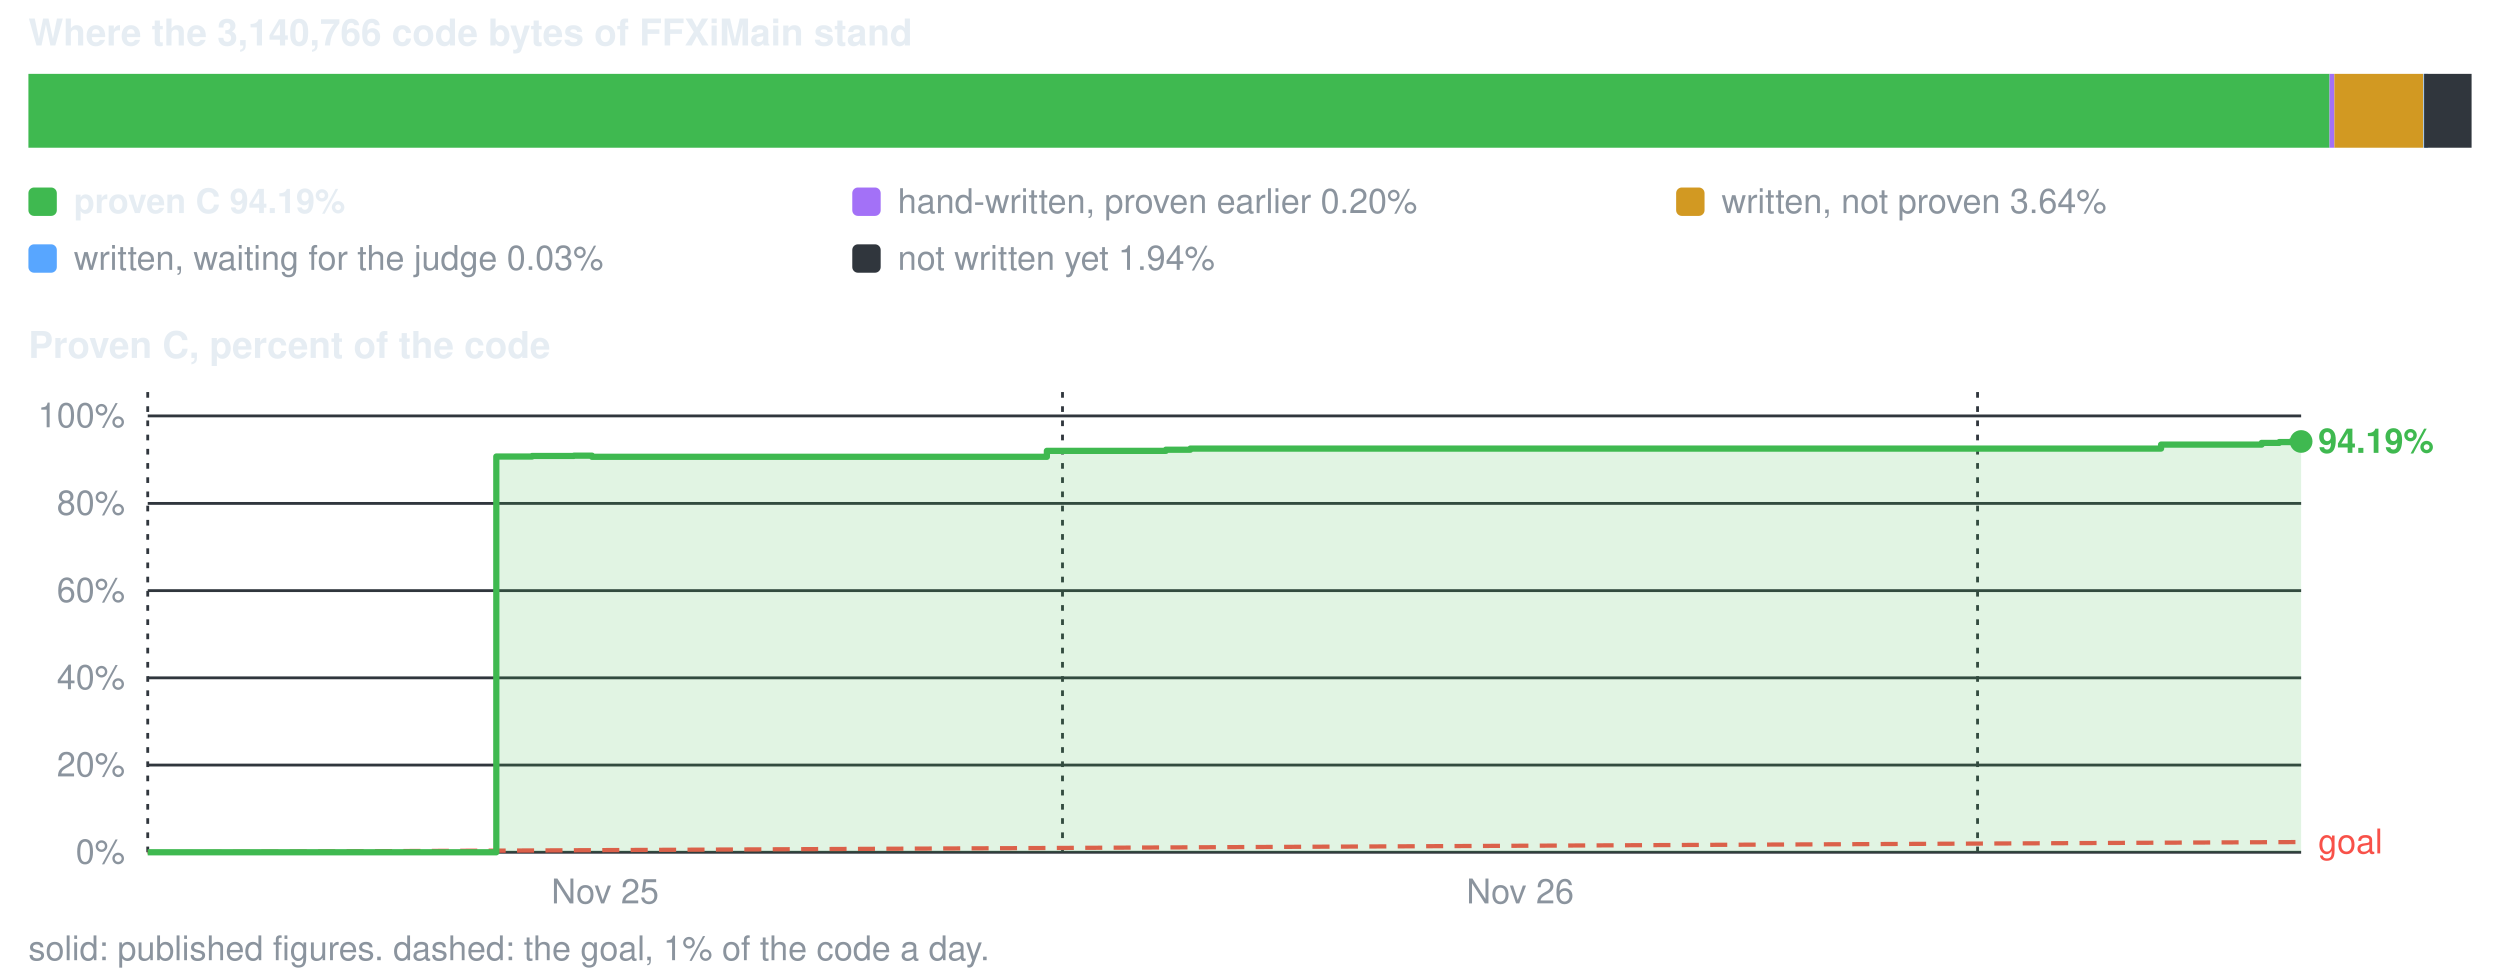
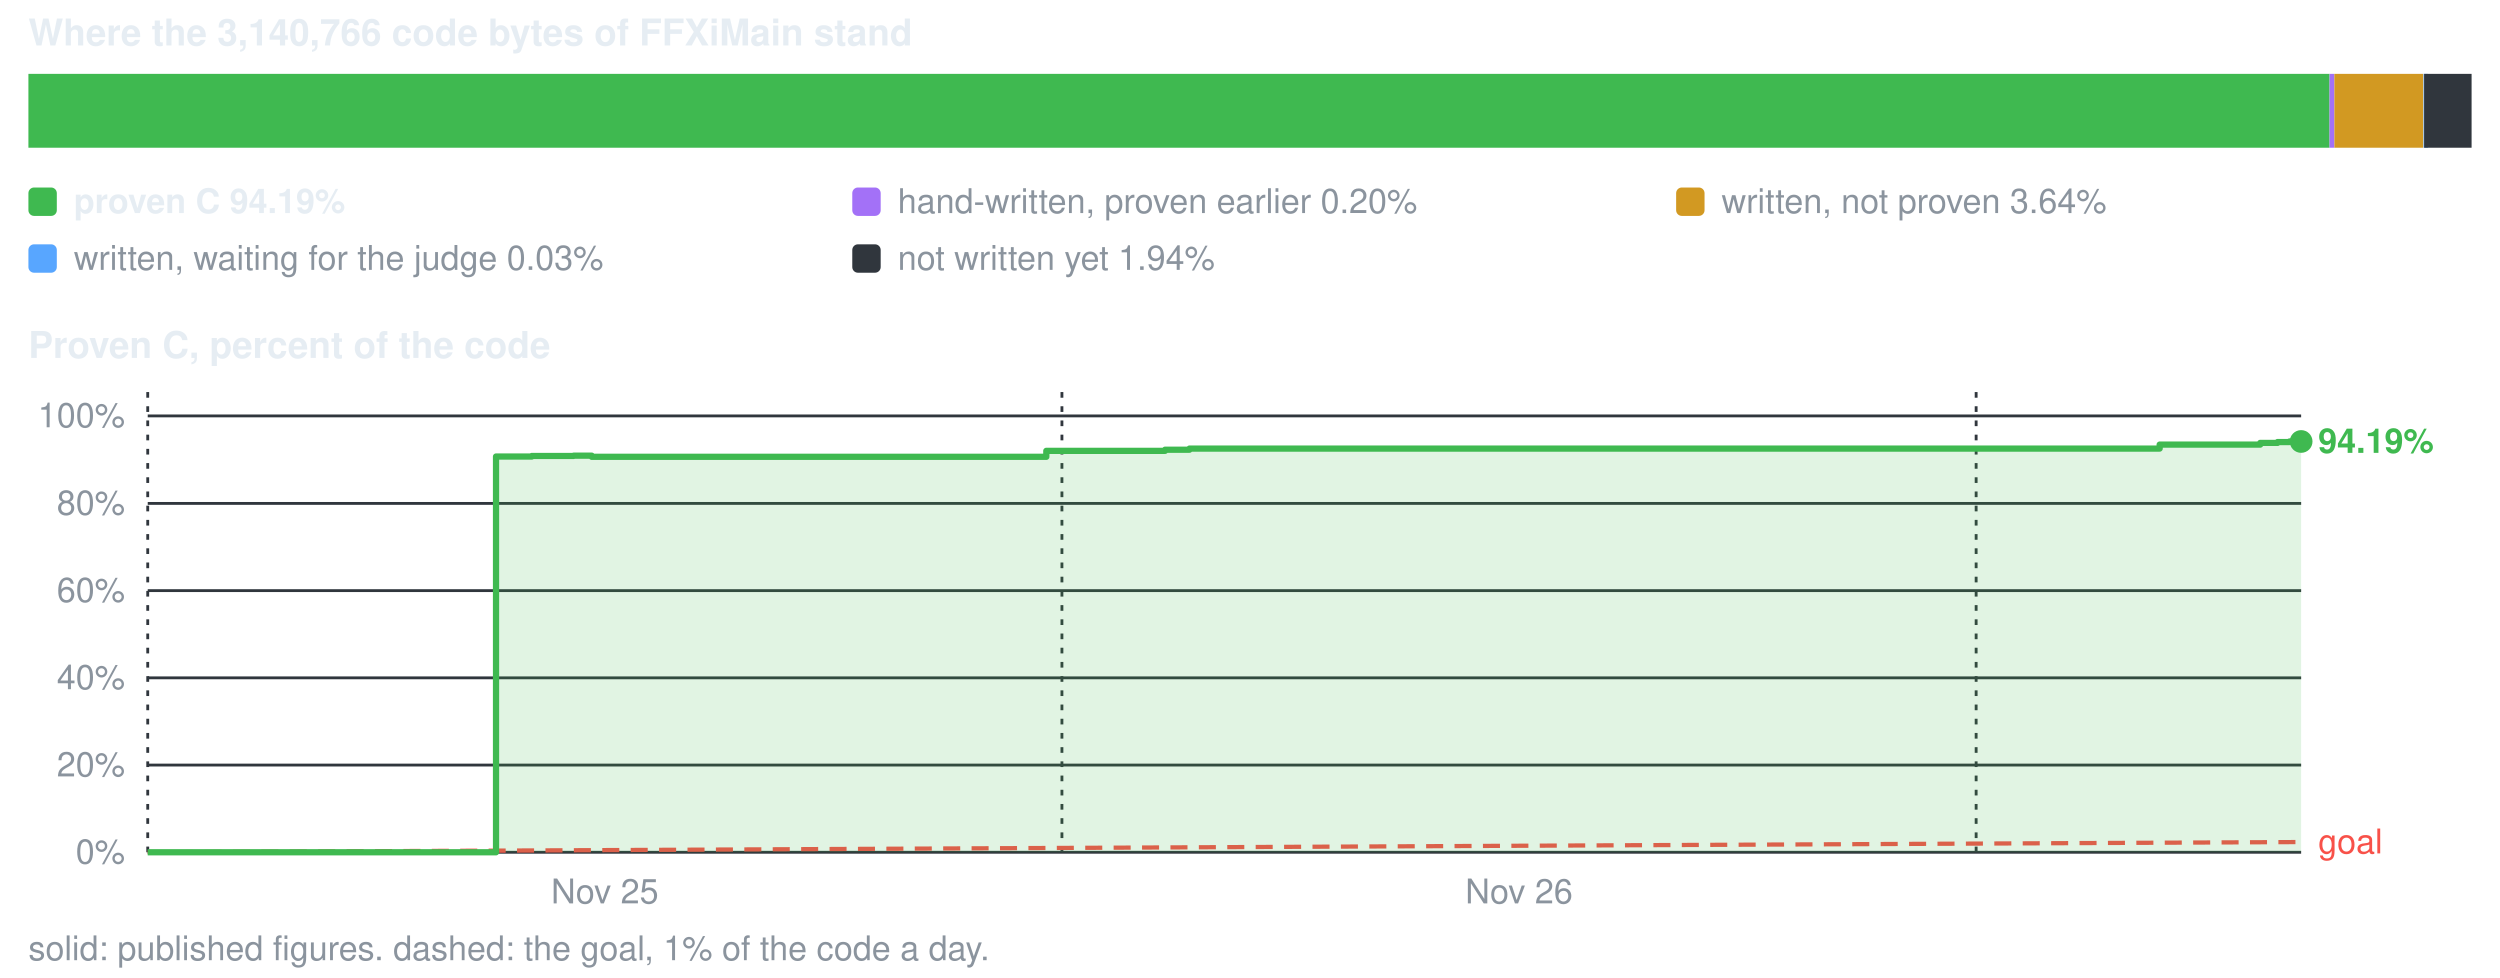
<svg xmlns="http://www.w3.org/2000/svg" viewBox="0 0 880 344" width="880" height="344" role="img" aria-label="conversion progress">
  <style>text{font-family:-apple-system,BlinkMacSystemFont,'Segoe UI',Helvetica,Arial,sans-serif;font-size:12px;fill:#8b949e}.s{fill:#e6edf3;font-weight:600}.b{font-size:13px}</style>
  <text x="10" y="16" class="s b">Where the 3,140,766 code bytes of FFXiMain stand</text>
  <rect x="10.0" y="26" width="810.0" height="26" fill="#3fb950" />
  <rect x="820.0" y="26" width="1.7" height="26" fill="#a371f7" />
  <rect x="821.7" y="26" width="31.3" height="26" fill="#d29922" />
  <rect x="853.1" y="26" width="1.5" height="26" fill="#58a6ff" />
  <rect x="853.3" y="26" width="16.7" height="26" fill="#30363d" />
  <rect x="10" y="66" width="10" height="10" rx="2" fill="#3fb950" />
  <text x="26" y="75" class="s">proven C 94.19%</text>
  <rect x="300" y="66" width="10" height="10" rx="2" fill="#a371f7" />
  <text x="316" y="75">hand-written, proven earlier 0.20%</text>
  <rect x="590" y="66" width="10" height="10" rx="2" fill="#d29922" />
  <text x="606" y="75">written, not proven 3.64%</text>
  <rect x="10" y="86" width="10" height="10" rx="2" fill="#58a6ff" />
  <text x="26" y="95">written, waiting for the judge 0.03%</text>
  <rect x="300" y="86" width="10" height="10" rx="2" fill="#30363d" />
  <text x="316" y="95">not written yet 1.94%</text>
  <text x="10" y="126" class="s b">Proven C, percent of the code</text>
  <line x1="52" y1="300.0" x2="810" y2="300.0" stroke="#30363d" stroke-width="1" />
  <text x="44" y="304.0" text-anchor="end">0%</text>
  <line x1="52" y1="269.3" x2="810" y2="269.3" stroke="#30363d" stroke-width="1" />
  <text x="44" y="273.3" text-anchor="end">20%</text>
  <line x1="52" y1="238.6" x2="810" y2="238.6" stroke="#30363d" stroke-width="1" />
  <text x="44" y="242.6" text-anchor="end">40%</text>
  <line x1="52" y1="207.9" x2="810" y2="207.9" stroke="#30363d" stroke-width="1" />
  <text x="44" y="211.9" text-anchor="end">60%</text>
  <line x1="52" y1="177.2" x2="810" y2="177.2" stroke="#30363d" stroke-width="1" />
  <text x="44" y="181.2" text-anchor="end">80%</text>
  <line x1="52" y1="146.4" x2="810" y2="146.4" stroke="#30363d" stroke-width="1" />
  <text x="44" y="150.4" text-anchor="end">100%</text>
  <line x1="52.0" y1="138" x2="52.0" y2="300" stroke="#30363d" stroke-width="1" stroke-dasharray="2 3" />
-   <text x="213.0" y="318" text-anchor="middle">Nov 25</text>
-   <line x1="374.0" y1="138" x2="374.0" y2="300" stroke="#30363d" stroke-width="1" stroke-dasharray="2 3" />
-   <text x="535.1" y="318" text-anchor="middle">Nov 26</text>
-   <line x1="696.1" y1="138" x2="696.1" y2="300" stroke="#30363d" stroke-width="1" stroke-dasharray="2 3" />
+   <text x="212.9" y="318" text-anchor="middle">Nov 25</text>
+   <line x1="373.8" y1="138" x2="373.8" y2="300" stroke="#30363d" stroke-width="1" stroke-dasharray="2 3" />
+   <text x="534.7" y="318" text-anchor="middle">Nov 26</text>
+   <line x1="695.6" y1="138" x2="695.6" y2="300" stroke="#30363d" stroke-width="1" stroke-dasharray="2 3" />
  <line x1="52.0" y1="300.0" x2="810.0" y2="296.4" stroke="#f85149" stroke-width="1.5" stroke-dasharray="6 4" />
  <text x="816.0" y="300.4" style="fill:#f85149">goal</text>
-   <path d="M52.0 300.0 H174.7 V160.7 H187.3 V160.5 H192.8 V160.5 H195.3 V160.5 H202.0 V160.4 H205.8 V160.4 H208.4 V160.8 H368.5 V158.7 H410.4 V158.3 H419.0 V157.9 H421.6 V157.9 H423.7 V157.9 H427.5 V157.9 H439.5 V157.9 H465.0 V157.9 H760.7 V156.5 H796.1 V155.9 H802.3 V155.6 H806.4 V155.4 H808.1 V155.4 H809.2 V155.4 H810.0 V155.4 V300.0 H52.0 Z" fill="#3fb950" fill-opacity="0.16" />
-   <path d="M52.0 300.0 H174.7 V160.7 H187.3 V160.5 H192.8 V160.5 H195.3 V160.5 H202.0 V160.4 H205.8 V160.4 H208.4 V160.8 H368.5 V158.7 H410.4 V158.3 H419.0 V157.9 H421.6 V157.9 H423.7 V157.9 H427.5 V157.9 H439.5 V157.9 H465.0 V157.9 H760.7 V156.5 H796.1 V155.9 H802.3 V155.6 H806.4 V155.4 H808.1 V155.4 H809.2 V155.4 H810.0 V155.4" fill="none" stroke="#3fb950" stroke-width="2.2" stroke-linejoin="round" />
+   <path d="M52.0 300.0 H174.6 V160.7 H187.2 V160.5 H192.7 V160.5 H195.2 V160.5 H201.9 V160.4 H205.7 V160.4 H208.3 V160.8 H368.3 V158.7 H410.1 V158.3 H418.7 V157.9 H421.3 V157.9 H423.5 V157.9 H427.2 V157.9 H439.3 V157.9 H464.7 V157.9 H760.2 V156.5 H795.6 V155.9 H801.7 V155.6 H805.9 V155.4 H807.5 V155.4 H808.6 V155.4 H809.5 V155.4 H810.0 V155.4 V300.0 H52.0 Z" fill="#3fb950" fill-opacity="0.16" />
+   <path d="M52.0 300.0 H174.6 V160.7 H187.2 V160.5 H192.7 V160.5 H195.2 V160.5 H201.9 V160.4 H205.7 V160.4 H208.3 V160.8 H368.3 V158.7 H410.1 V158.3 H418.7 V157.9 H421.3 V157.9 H423.5 V157.9 H427.2 V157.9 H439.3 V157.9 H464.7 V157.9 H760.2 V156.5 H795.6 V155.9 H801.7 V155.6 H805.9 V155.4 H807.5 V155.4 H808.6 V155.4 H809.5 V155.4 H810.0 V155.4" fill="none" stroke="#3fb950" stroke-width="2.2" stroke-linejoin="round" />
  <circle cx="810.0" cy="155.4" r="4" fill="#3fb950" />
  <text x="816.0" y="159.4" class="s" style="fill:#3fb950">94.19%</text>
  <text x="10" y="338">solid: published figures. dashed: the goal, 1% of the code a day.</text>
</svg>
